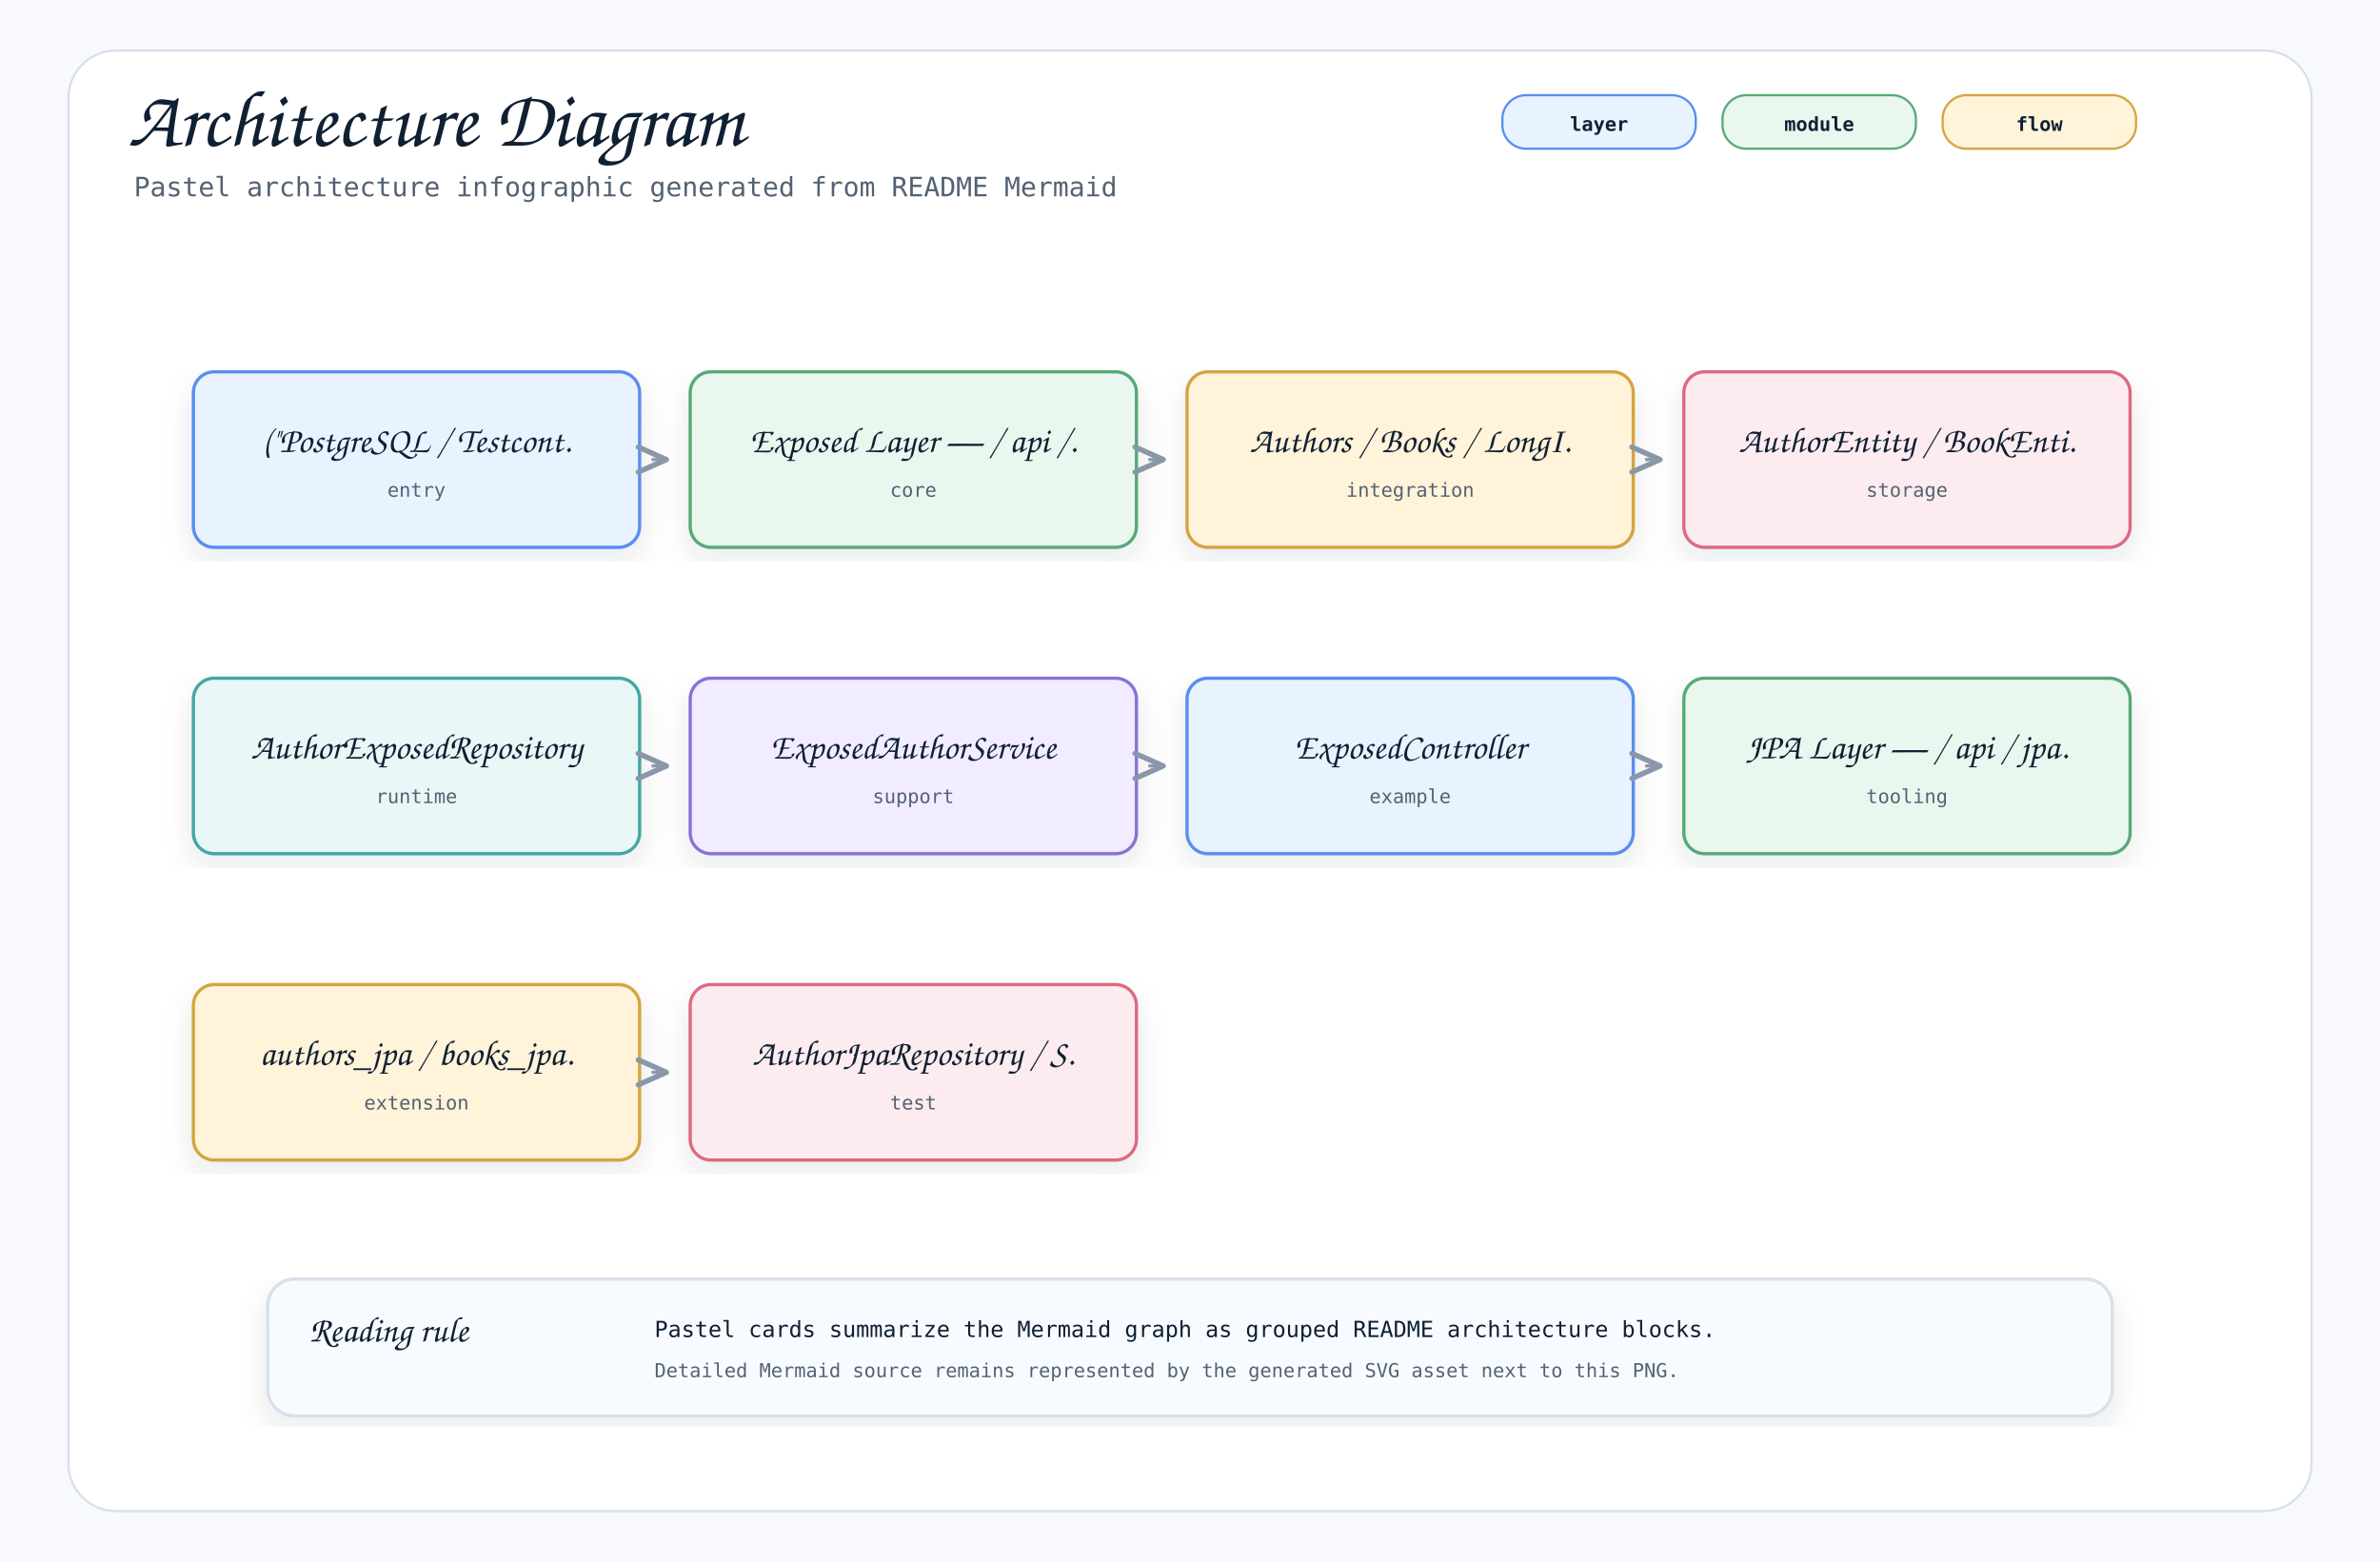
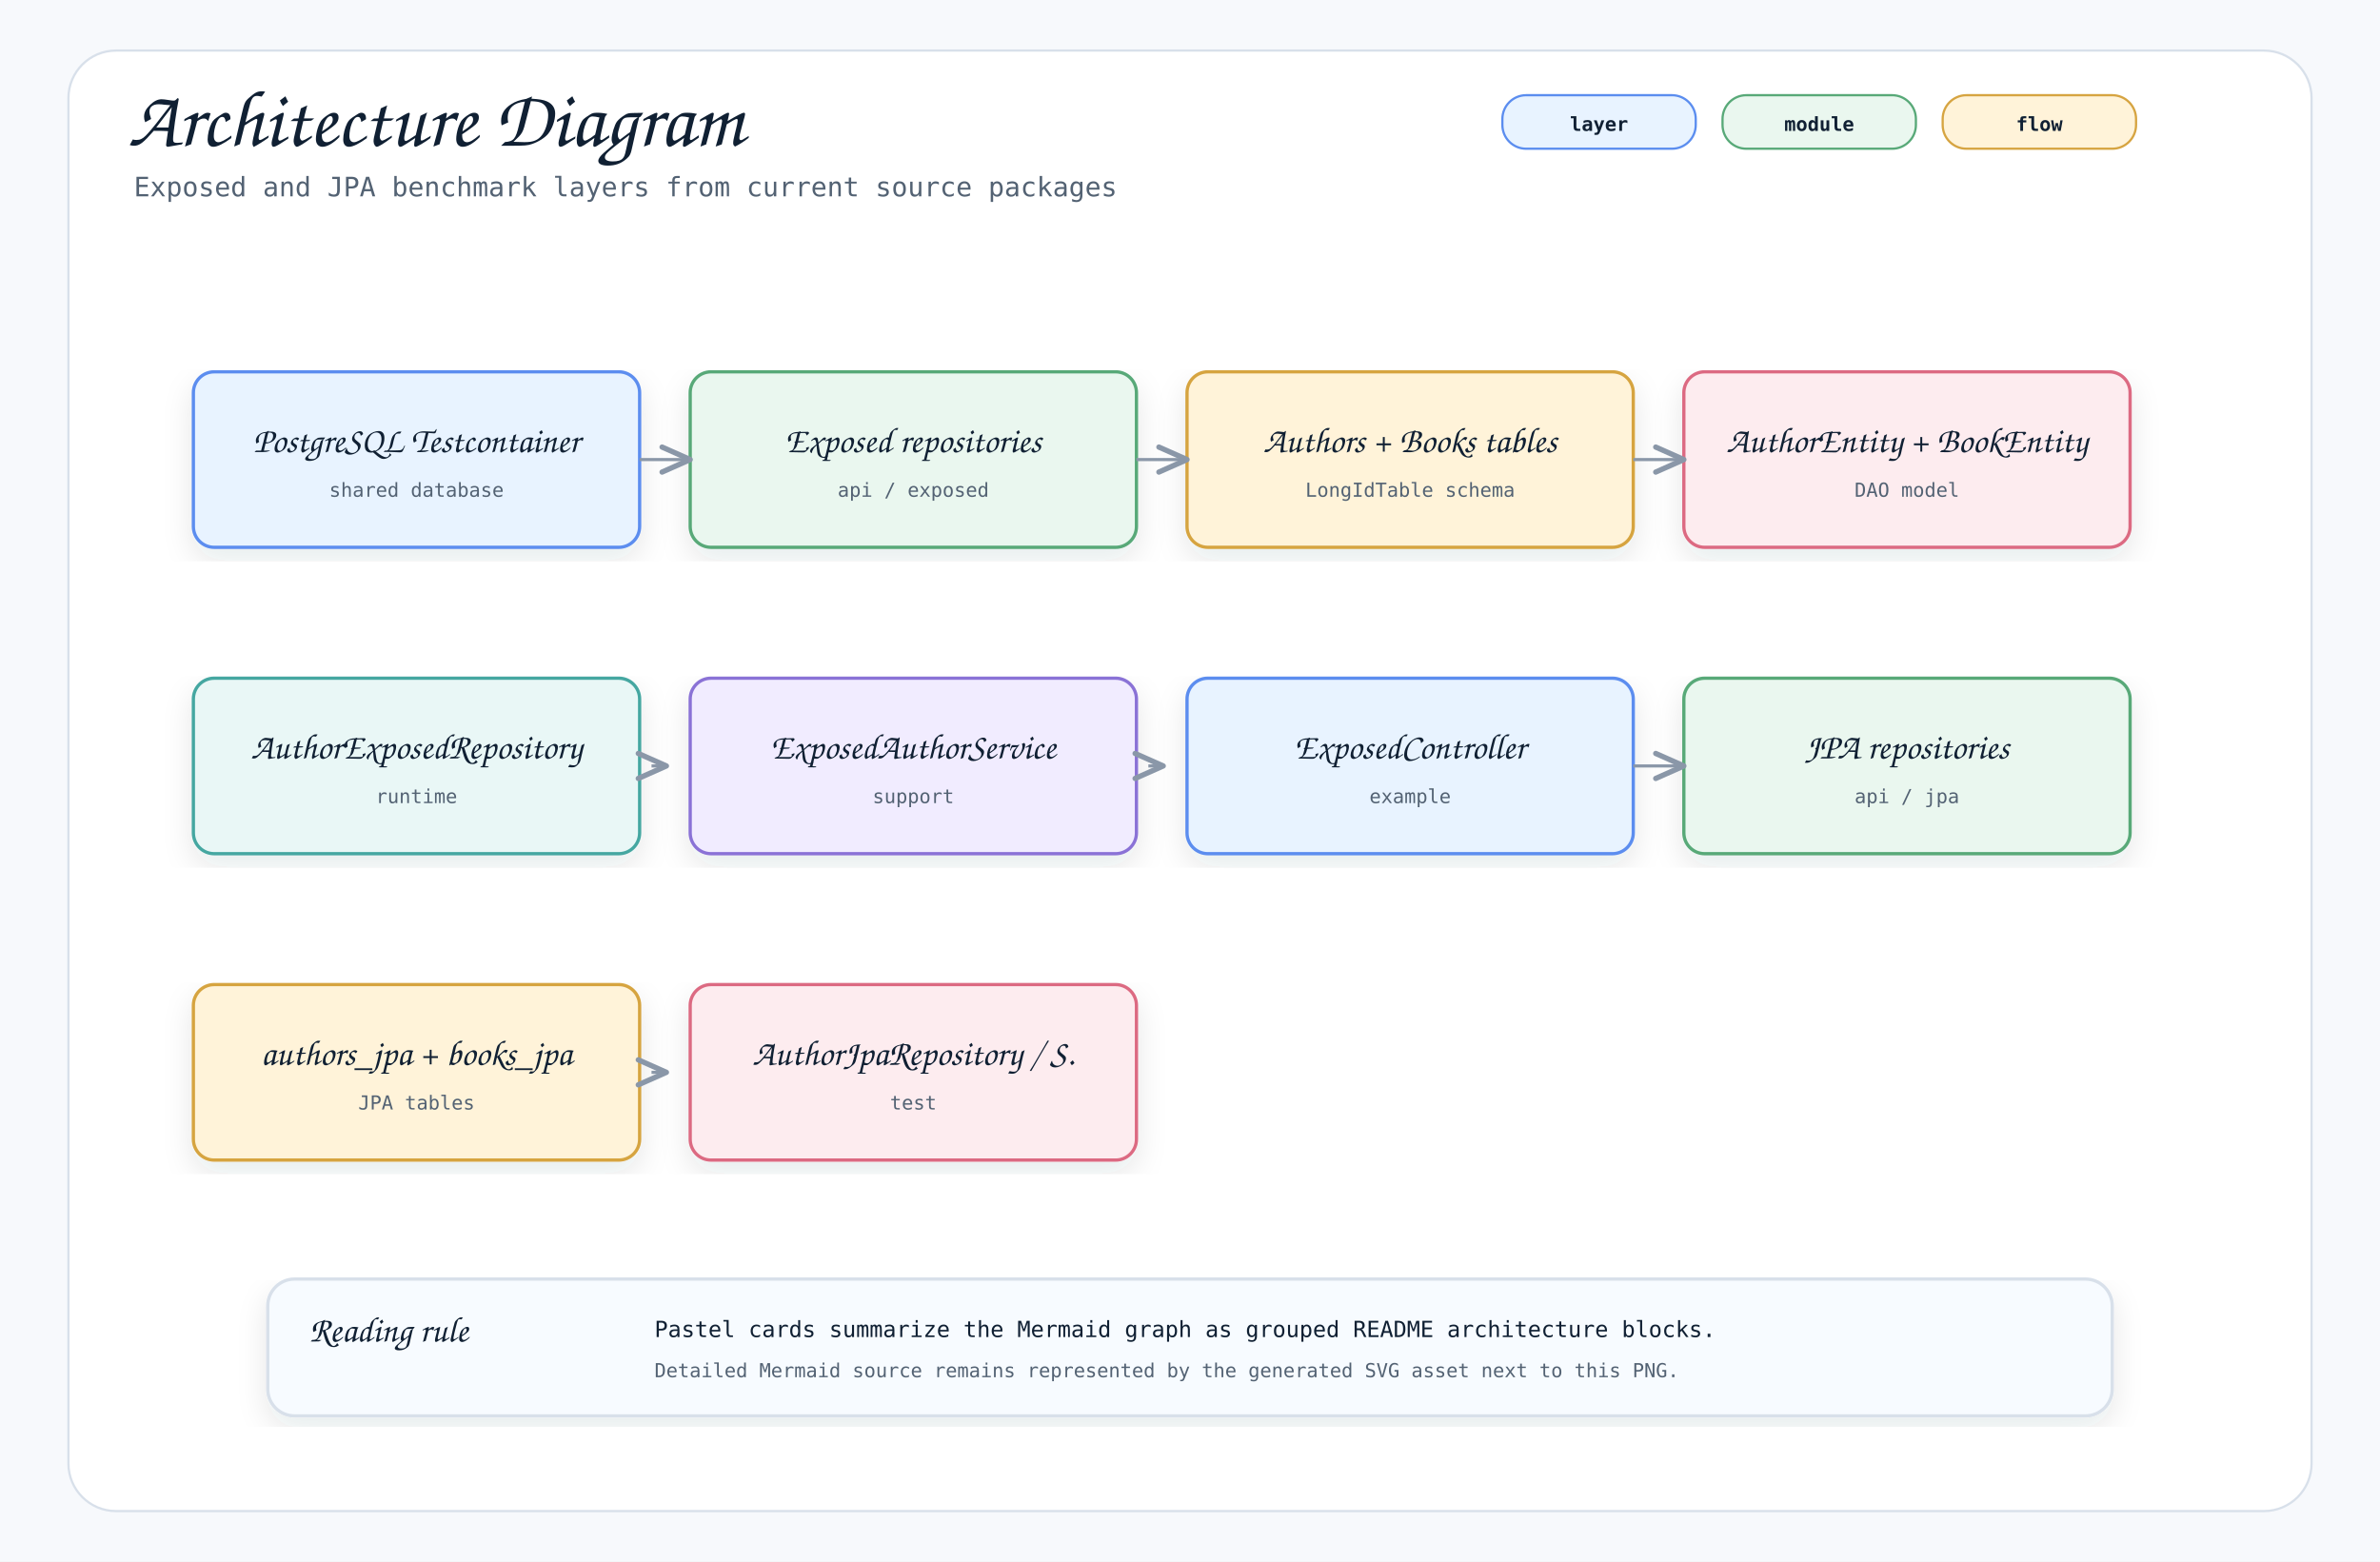
<svg xmlns="http://www.w3.org/2000/svg" width="1600" height="1050" viewBox="0 0 1600 1050" role="img" aria-label="Architecture Diagram">
  <defs>
    <filter id="shadow" x="-8%" y="-8%" width="116%" height="116%">
      <feDropShadow dx="0" dy="8" stdDeviation="10" flood-color="#1f2937" flood-opacity="0.10" />
    </filter>
    <marker id="openArrow" markerWidth="12" markerHeight="10" refX="10" refY="5" orient="auto" markerUnits="strokeWidth">
      <path d="M 1 1 L 10 5 L 1 9" fill="none" stroke="#8a97a8" stroke-width="1.7" stroke-linecap="round" stroke-linejoin="round" />
    </marker>
    <marker id="inherit" markerWidth="14" markerHeight="12" refX="12" refY="6" orient="auto" markerUnits="strokeWidth">
      <path d="M 0 1 L 12 6 L 0 11 Z" fill="#ffffff" stroke="#8a97a8" stroke-width="1.7" />
    </marker>
    <style>
    .canvas { fill: #f7f9fc; }
    .frame { fill: #ffffff; stroke: #d8e0ea; stroke-width: 1.5; }
    .title { font-family: "Architects Daughter", "Comic Mono", cursive; font-size: 54px; font-weight: 400; fill: #102033; }
    .subtitle { font-family: "Comic Mono", "SFMono-Regular", Menlo, Consolas, monospace; font-size: 18px; fill: #536273; }
    .label { font-family: "Architects Daughter", "Comic Mono", cursive; font-size: 30px; font-weight: 400; fill: #102033; }
    .smallLabel { font-family: "Architects Daughter", "Comic Mono", cursive; font-size: 24px; font-weight: 400; fill: #102033; }
    .mono { font-family: "Comic Mono", "SFMono-Regular", Menlo, Consolas, monospace; font-size: 15px; fill: #102033; }
    .small { font-family: "Comic Mono", "SFMono-Regular", Menlo, Consolas, monospace; font-size: 13px; fill: #536273; }
    .strong { font-family: "Comic Mono", "SFMono-Regular", Menlo, Consolas, monospace; font-size: 15px; font-weight: 700; fill: #102033; }
    .card { stroke-width: 2.2; filter: url(#shadow); }
    .line { stroke: #8a97a8; stroke-width: 2.1; fill: none; marker-end: url(#openArrow); }
    .softLine { stroke: #8a97a8; stroke-width: 2.1; fill: none; }
    .dashed { stroke: #8a97a8; stroke-width: 2.1; stroke-dasharray: 7 6; fill: none; marker-end: url(#openArrow); }
    .inheritLine { stroke: #8a97a8; stroke-width: 2.2; fill: none; marker-end: url(#inherit); }
    .implLine { stroke: #8a97a8; stroke-width: 2.2; stroke-dasharray: 8 7; fill: none; marker-end: url(#inherit); }
    .compartment { stroke-width: 1.6; fill: none; }
    .chip { stroke-width: 1.5; rx: 16; }
    .chipText { font-family: "Comic Mono", "SFMono-Regular", Menlo, Consolas, monospace; font-size: 13px; font-weight: 700; fill: #102033; }
  </style>
  </defs>
  <rect class="canvas" width="1600" height="1050" />
  <rect class="frame" x="46" y="34" width="1508" height="982" rx="32" />
  <text class="title" x="86" y="98">Architecture Diagram</text>
-   <text class="subtitle" x="90" y="132">Pastel architecture infographic generated from README Mermaid</text>
+   <text class="subtitle" x="90" y="132">Exposed and JPA benchmark layers from current source packages</text>
  <rect class="chip" x="1010" y="64" width="130" height="36" fill="#e8f3ff" stroke="#5b8def" />
  <text class="chipText" x="1075" y="88" text-anchor="middle">layer</text>
  <rect class="chip" x="1158" y="64" width="130" height="36" fill="#eaf7ef" stroke="#58a978" />
  <text class="chipText" x="1223" y="88" text-anchor="middle">module</text>
  <rect class="chip" x="1306" y="64" width="130" height="36" fill="#fff3d9" stroke="#d6a441" />
  <text class="chipText" x="1371" y="88" text-anchor="middle">flow</text>
  <g transform="translate(130,250)">
    <rect class="card" x="0" y="0" width="300" height="118" rx="14" fill="#e8f3ff" stroke="#5b8def" />
-     <text class="smallLabel" x="150" y="54" text-anchor="middle">("PostgreSQL / Testcont.</text>
-     <text class="small" x="150" y="84" text-anchor="middle">entry</text>
+     <text class="smallLabel" x="150" y="54" text-anchor="middle">PostgreSQL Testcontainer</text>
+     <text class="small" x="150" y="84" text-anchor="middle">shared database</text>
  </g>
  <g transform="translate(464,250)">
    <rect class="card" x="0" y="0" width="300" height="118" rx="14" fill="#eaf7ef" stroke="#58a978" />
-     <text class="smallLabel" x="150" y="54" text-anchor="middle">Exposed Layer — / api /.</text>
-     <text class="small" x="150" y="84" text-anchor="middle">core</text>
+     <text class="smallLabel" x="150" y="54" text-anchor="middle">Exposed repositories</text>
+     <text class="small" x="150" y="84" text-anchor="middle">api / exposed</text>
  </g>
-   <path class="line" d="M438 309 L448 309" />
+   <path class="line" d="M430 309 L464 309" />
  <g transform="translate(798,250)">
    <rect class="card" x="0" y="0" width="300" height="118" rx="14" fill="#fff3d9" stroke="#d6a441" />
-     <text class="smallLabel" x="150" y="54" text-anchor="middle">Authors / Books / LongI.</text>
-     <text class="small" x="150" y="84" text-anchor="middle">integration</text>
+     <text class="smallLabel" x="150" y="54" text-anchor="middle">Authors + Books tables</text>
+     <text class="small" x="150" y="84" text-anchor="middle">LongIdTable schema</text>
  </g>
-   <path class="line" d="M772 309 L782 309" />
+   <path class="line" d="M764 309 L798 309" />
  <g transform="translate(1132,250)">
    <rect class="card" x="0" y="0" width="300" height="118" rx="14" fill="#fdecef" stroke="#dc6b82" />
-     <text class="smallLabel" x="150" y="54" text-anchor="middle">AuthorEntity / BookEnti.</text>
-     <text class="small" x="150" y="84" text-anchor="middle">storage</text>
+     <text class="smallLabel" x="150" y="54" text-anchor="middle">AuthorEntity + BookEntity</text>
+     <text class="small" x="150" y="84" text-anchor="middle">DAO model</text>
  </g>
-   <path class="line" d="M1106 309 L1116 309" />
+   <path class="line" d="M1098 309 L1132 309" />
  <g transform="translate(130,456)">
    <rect class="card" x="0" y="0" width="300" height="118" rx="14" fill="#e9f7f6" stroke="#45a7a1" />
    <text class="smallLabel" x="150" y="54" text-anchor="middle">AuthorExposedRepository</text>
    <text class="small" x="150" y="84" text-anchor="middle">runtime</text>
  </g>
  <g transform="translate(464,456)">
    <rect class="card" x="0" y="0" width="300" height="118" rx="14" fill="#f1ecff" stroke="#8a72d6" />
    <text class="smallLabel" x="150" y="54" text-anchor="middle">ExposedAuthorService</text>
    <text class="small" x="150" y="84" text-anchor="middle">support</text>
  </g>
  <path class="line" d="M438 515 L448 515" />
  <g transform="translate(798,456)">
    <rect class="card" x="0" y="0" width="300" height="118" rx="14" fill="#e8f3ff" stroke="#5b8def" />
    <text class="smallLabel" x="150" y="54" text-anchor="middle">ExposedController</text>
    <text class="small" x="150" y="84" text-anchor="middle">example</text>
  </g>
  <path class="line" d="M772 515 L782 515" />
  <g transform="translate(1132,456)">
    <rect class="card" x="0" y="0" width="300" height="118" rx="14" fill="#eaf7ef" stroke="#58a978" />
-     <text class="smallLabel" x="150" y="54" text-anchor="middle">JPA Layer — / api / jpa.</text>
-     <text class="small" x="150" y="84" text-anchor="middle">tooling</text>
+     <text class="smallLabel" x="150" y="54" text-anchor="middle">JPA repositories</text>
+     <text class="small" x="150" y="84" text-anchor="middle">api / jpa</text>
  </g>
-   <path class="line" d="M1106 515 L1116 515" />
+   <path class="line" d="M1098 515 L1132 515" />
  <g transform="translate(130,662)">
    <rect class="card" x="0" y="0" width="300" height="118" rx="14" fill="#fff3d9" stroke="#d6a441" />
-     <text class="smallLabel" x="150" y="54" text-anchor="middle">authors_jpa / books_jpa.</text>
-     <text class="small" x="150" y="84" text-anchor="middle">extension</text>
+     <text class="smallLabel" x="150" y="54" text-anchor="middle">authors_jpa + books_jpa</text>
+     <text class="small" x="150" y="84" text-anchor="middle">JPA tables</text>
  </g>
  <g transform="translate(464,662)">
    <rect class="card" x="0" y="0" width="300" height="118" rx="14" fill="#fdecef" stroke="#dc6b82" />
    <text class="smallLabel" x="150" y="54" text-anchor="middle">AuthorJpaRepository / S.</text>
    <text class="small" x="150" y="84" text-anchor="middle">test</text>
  </g>
  <path class="line" d="M438 721 L448 721" />
  <g transform="translate(180,860)">
    <rect class="card" x="0" y="0" width="1240" height="92" rx="18" fill="#f7fbff" stroke="#d8e0ea" />
    <text class="smallLabel" x="28" y="42">Reading rule</text>
    <text class="mono" x="260" y="39">Pastel cards summarize the Mermaid graph as grouped README architecture blocks.</text>
    <text class="small" x="260" y="66">Detailed Mermaid source remains represented by the generated SVG asset next to this PNG.</text>
  </g>
</svg>
